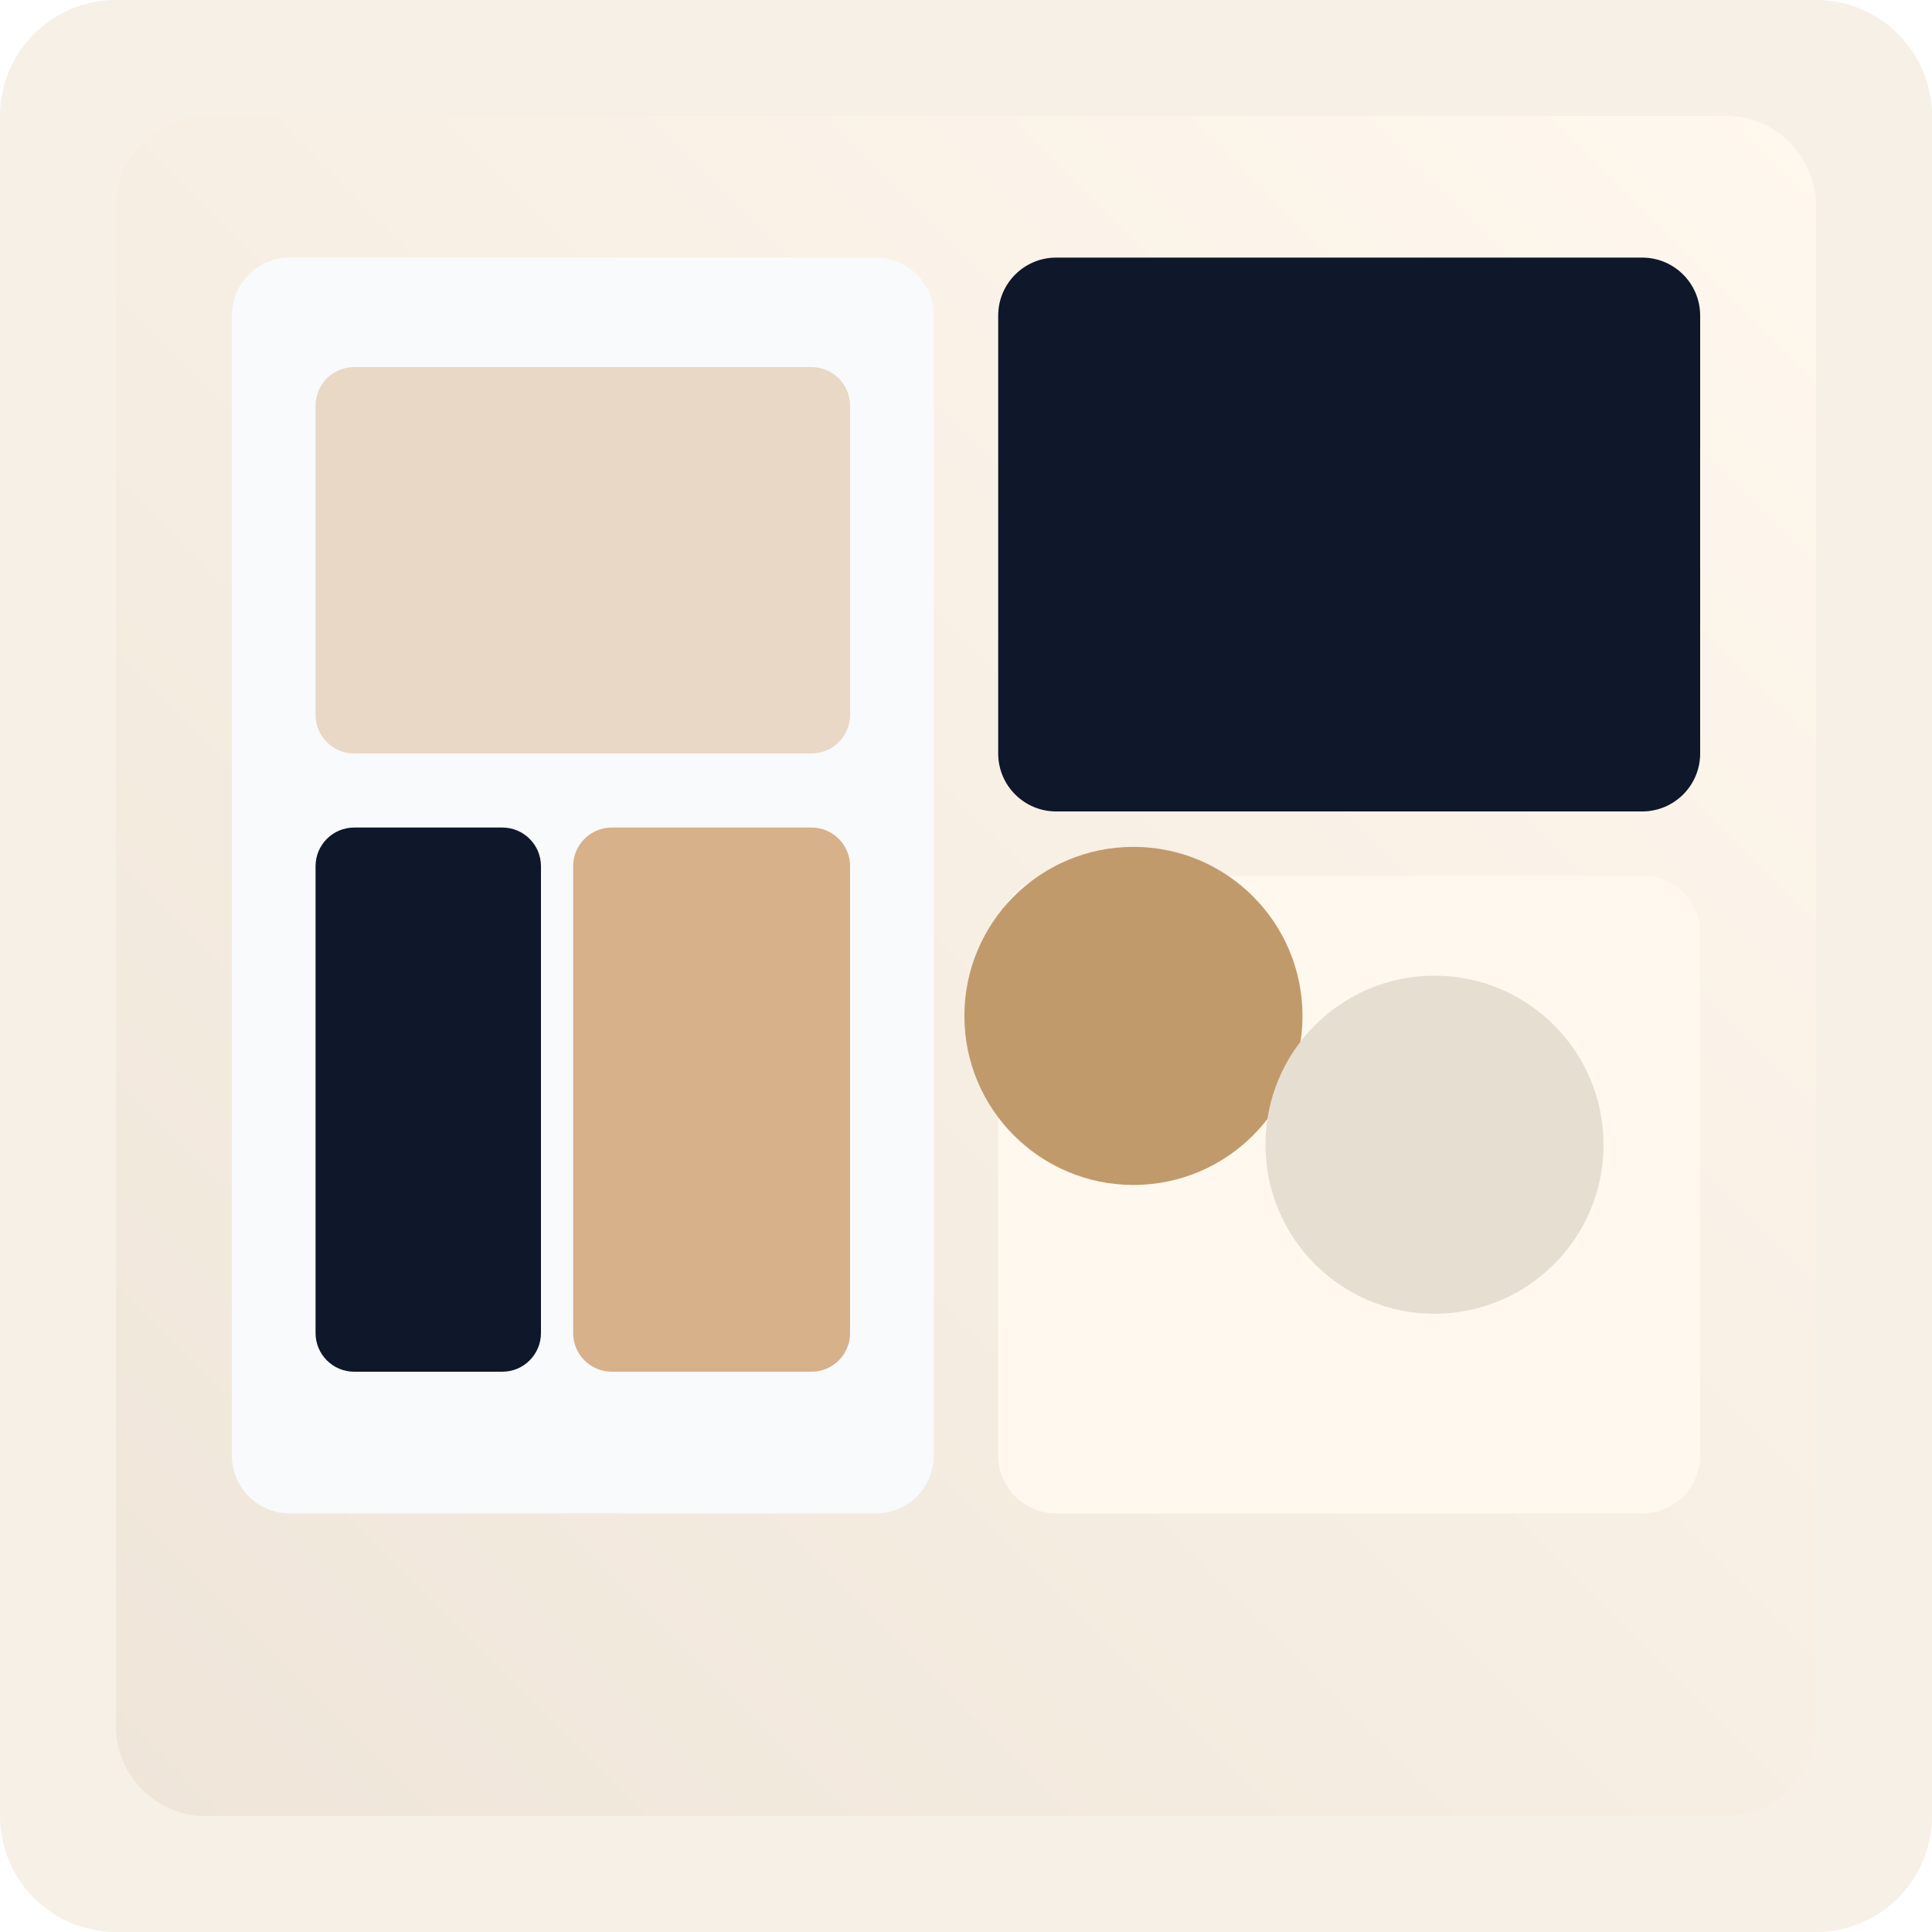
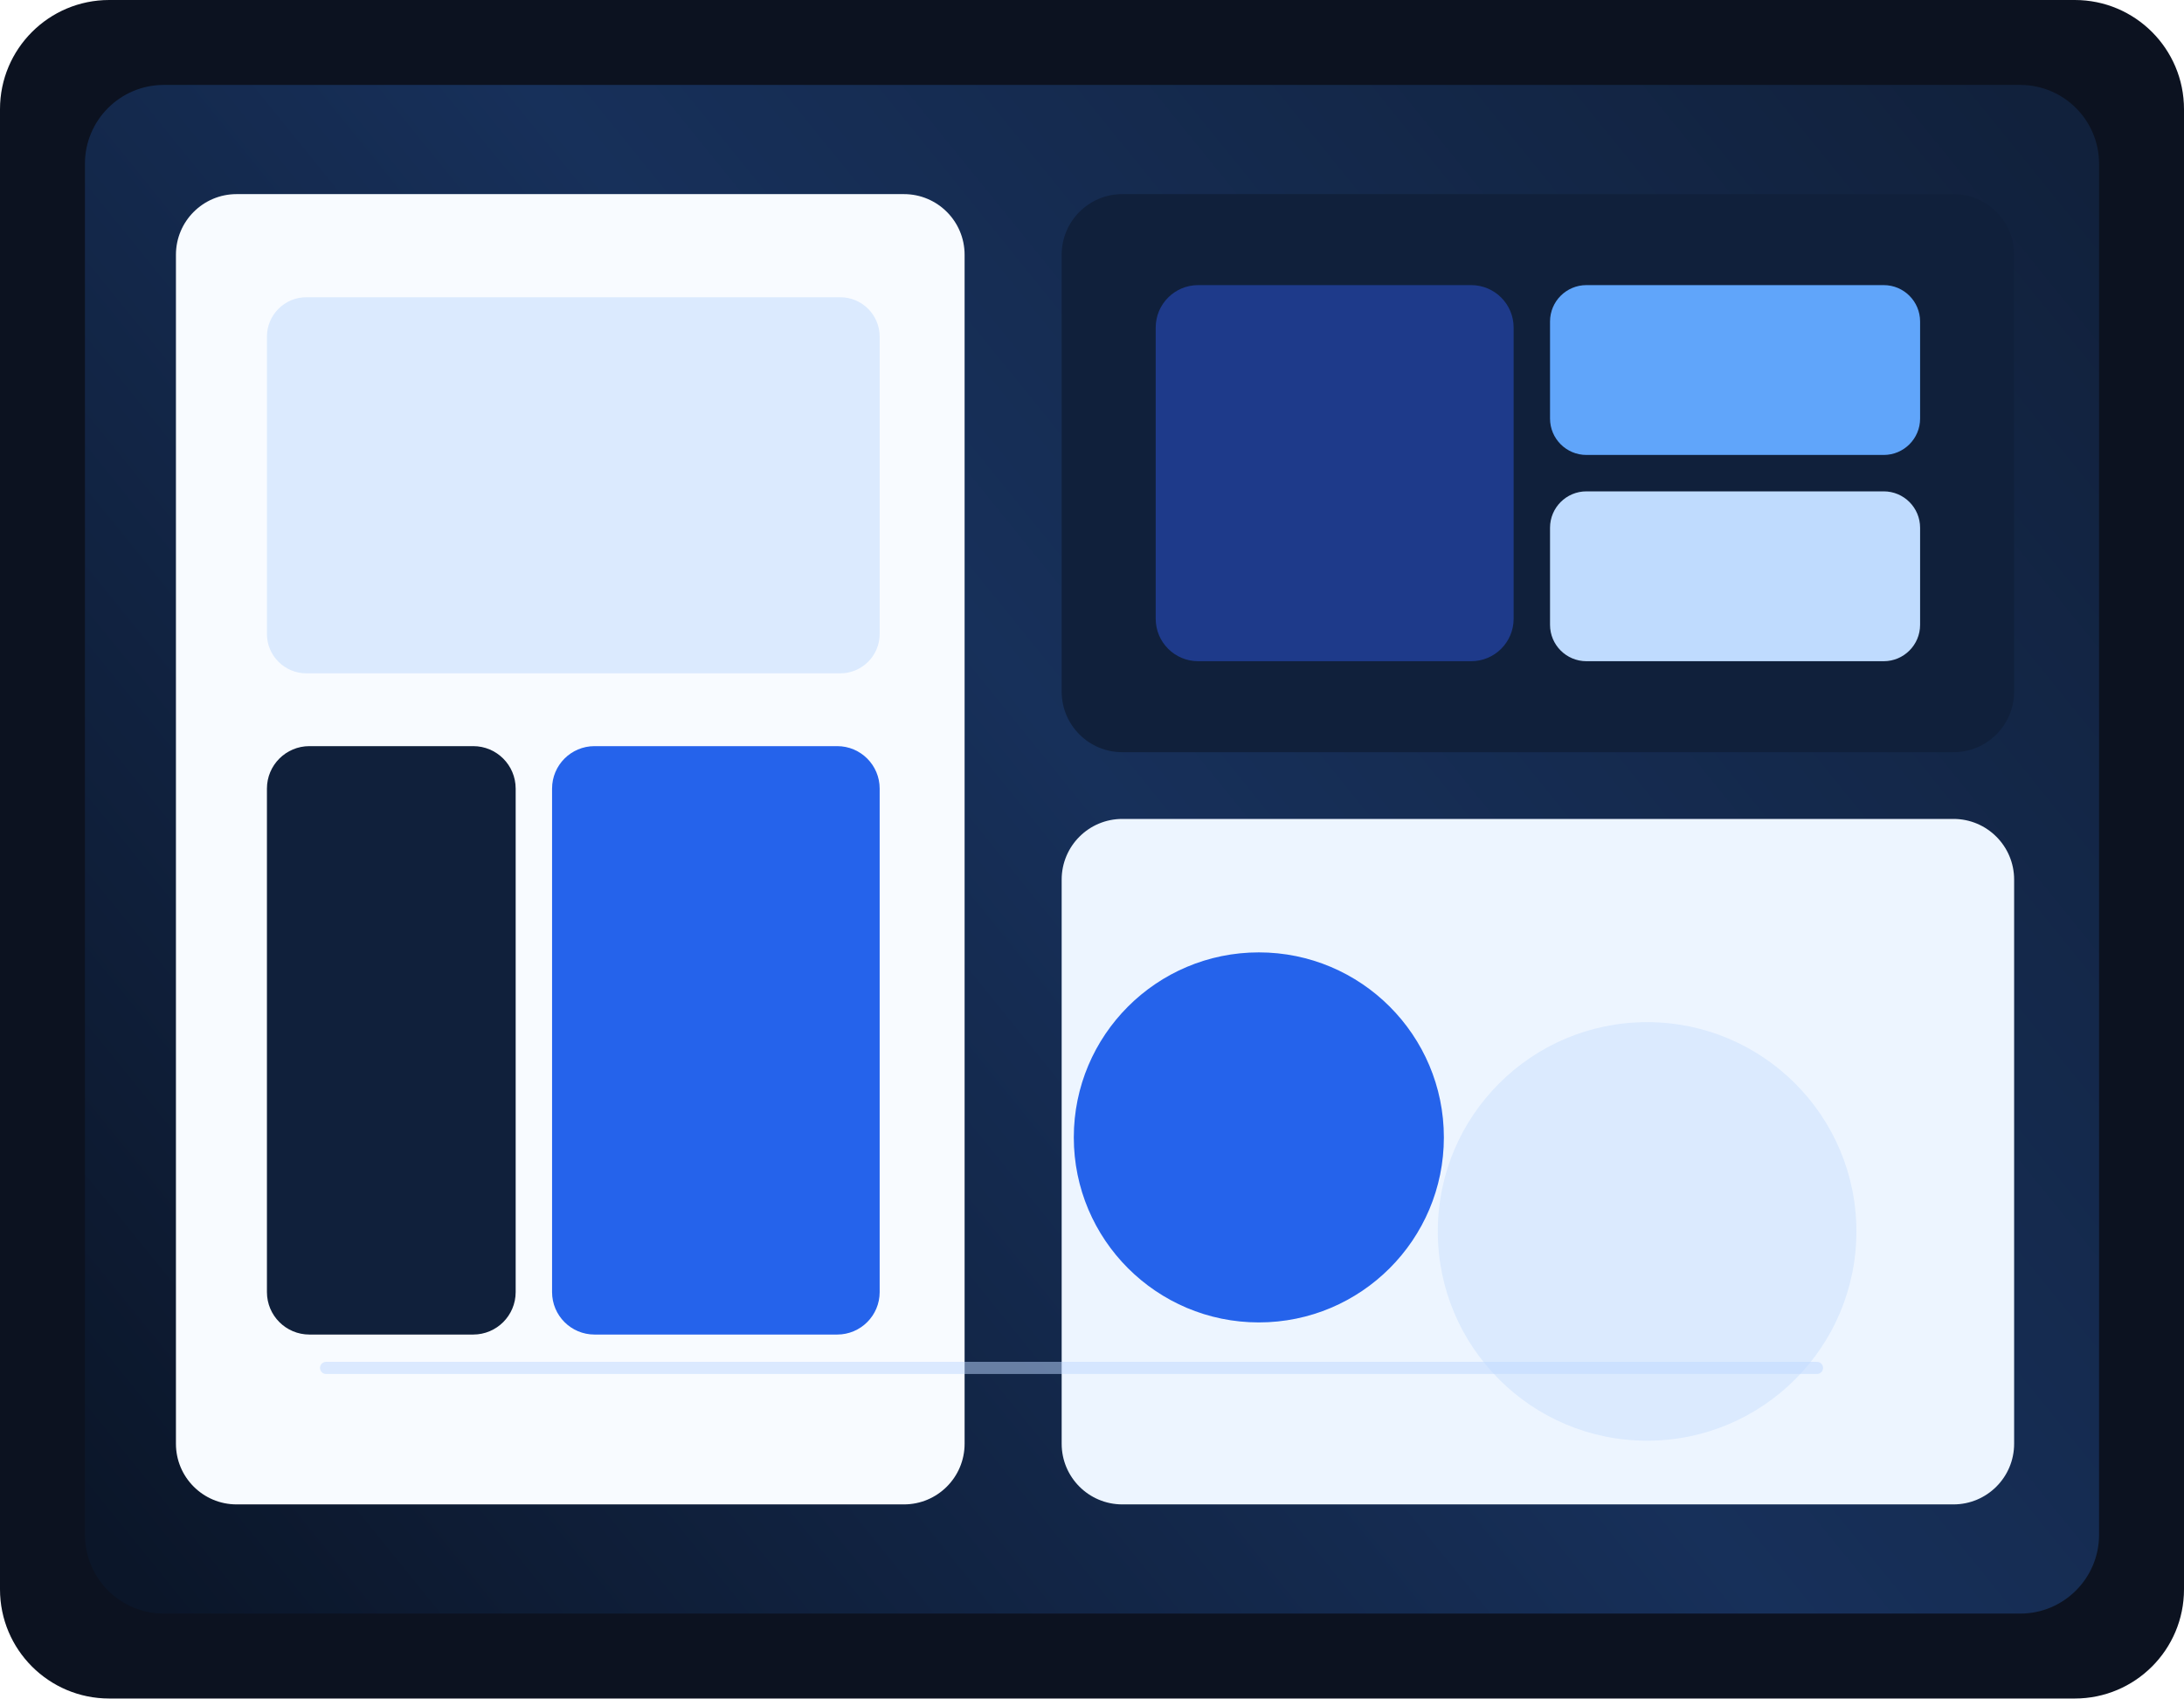
- <svg xmlns="http://www.w3.org/2000/svg" width="1200" height="1200" viewBox="0 0 1200 1200" fill="none">
-   <rect width="1200" height="1200" rx="72" fill="#F6F0E7" />
-   <rect x="72" y="72" width="1056" height="1056" rx="56" fill="url(#paint0_linear)" />
-   <rect x="144" y="160" width="436" height="780" rx="36" fill="#F8FAFC" />
-   <rect x="196" y="228" width="332" height="240" rx="24" fill="#E9D8C5" />
-   <rect x="196" y="514" width="140" height="338" rx="24" fill="#0F172A" />
-   <rect x="356" y="514" width="172" height="338" rx="24" fill="#D7B18A" />
-   <rect x="620" y="160" width="436" height="344" rx="36" fill="#0F172A" />
-   <rect x="620" y="544" width="436" height="396" rx="36" fill="#FFF8EE" />
-   <path d="M704 736C761.99 736 809 688.99 809 631C809 573.01 761.99 526 704 526C646.01 526 599 573.01 599 631C599 688.99 646.01 736 704 736Z" fill="#C19A6B" />
-   <path d="M891 816C948.99 816 996 768.99 996 711C996 653.01 948.99 606 891 606C833.01 606 786 653.01 786 711C786 768.99 833.01 816 891 816Z" fill="#E7DED2" />
+ <svg xmlns="http://www.w3.org/2000/svg" width="1440" height="1120" viewBox="0 0 1440 1120" fill="none">
+   <rect width="1440" height="1120" rx="72" fill="#0C1220" />
+   <rect x="56" y="56" width="1328" height="1008" rx="52" fill="url(#paint0_linear)" />
+   <rect x="116" y="128" width="520" height="864" rx="40" fill="#F8FBFF" />
+   <rect x="176" y="196" width="404" height="248" rx="26" fill="#DBEAFE" />
+   <rect x="176" y="492" width="164" height="388" rx="28" fill="#10203B" />
+   <rect x="364" y="492" width="216" height="388" rx="28" fill="#2563EB" />
+   <rect x="700" y="128" width="628" height="368" rx="40" fill="#10203B" />
+   <rect x="700" y="540" width="628" height="452" rx="40" fill="#EDF5FF" />
+   <rect x="762" y="188" width="236" height="248" rx="28" fill="#1E3A8A" />
+   <rect x="1022" y="188" width="244" height="112" rx="24" fill="#60A5FA" />
+   <rect x="1022" y="324" width="244" height="112" rx="24" fill="#BFDBFE" />
+   <circle cx="830" cy="750" r="122" fill="#2563EB" />
+   <circle cx="1086" cy="812" r="138" fill="#DBEAFE" />
+   <path d="M215 902H1198" stroke="#BFD8FF" stroke-opacity="0.5" stroke-width="8" stroke-linecap="round" />
  <defs>
-     <linearGradient id="paint0_linear" x1="1128" y1="72" x2="72" y2="1128" gradientUnits="userSpaceOnUse">
-       <stop stop-color="#FFF8EE" />
-       <stop offset="1" stop-color="#EFE5D9" />
+     <linearGradient id="paint0_linear" x1="1327.5" y1="56" x2="97.5" y2="1052" gradientUnits="userSpaceOnUse">
+       <stop stop-color="#11213C" />
+       <stop offset="0.48" stop-color="#17305A" />
+       <stop offset="1" stop-color="#0B1629" />
    </linearGradient>
  </defs>
</svg>
